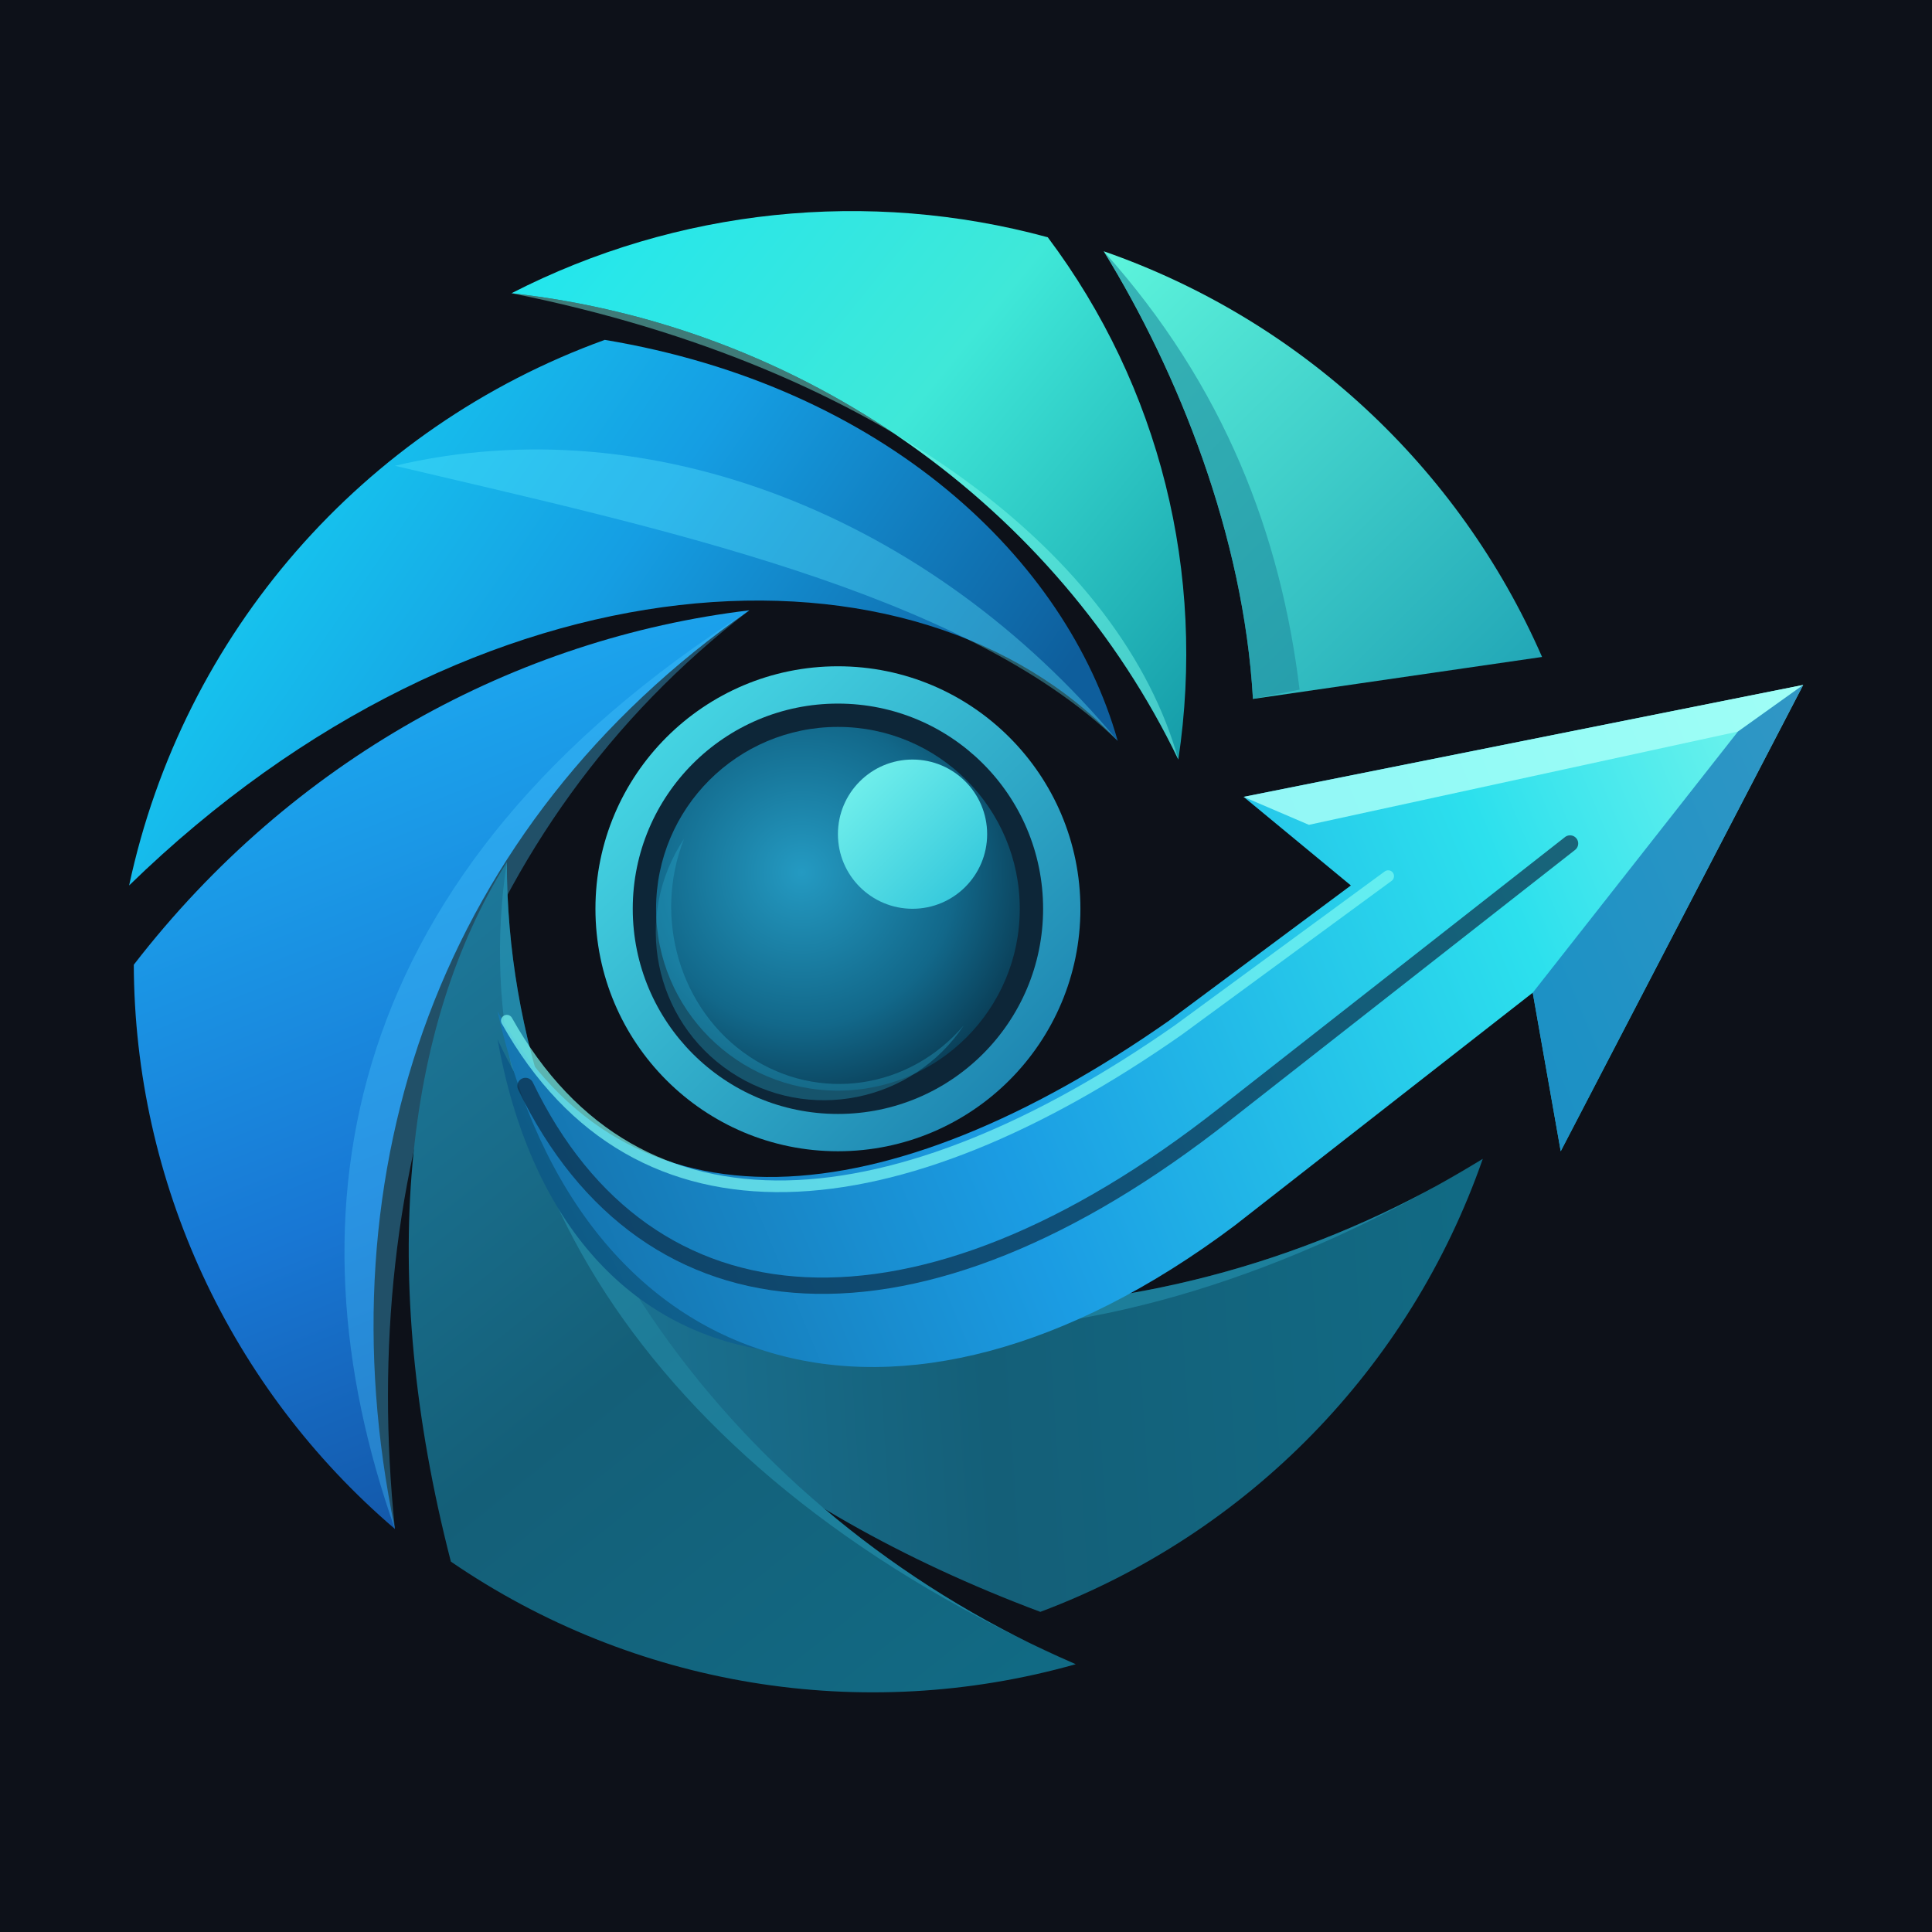
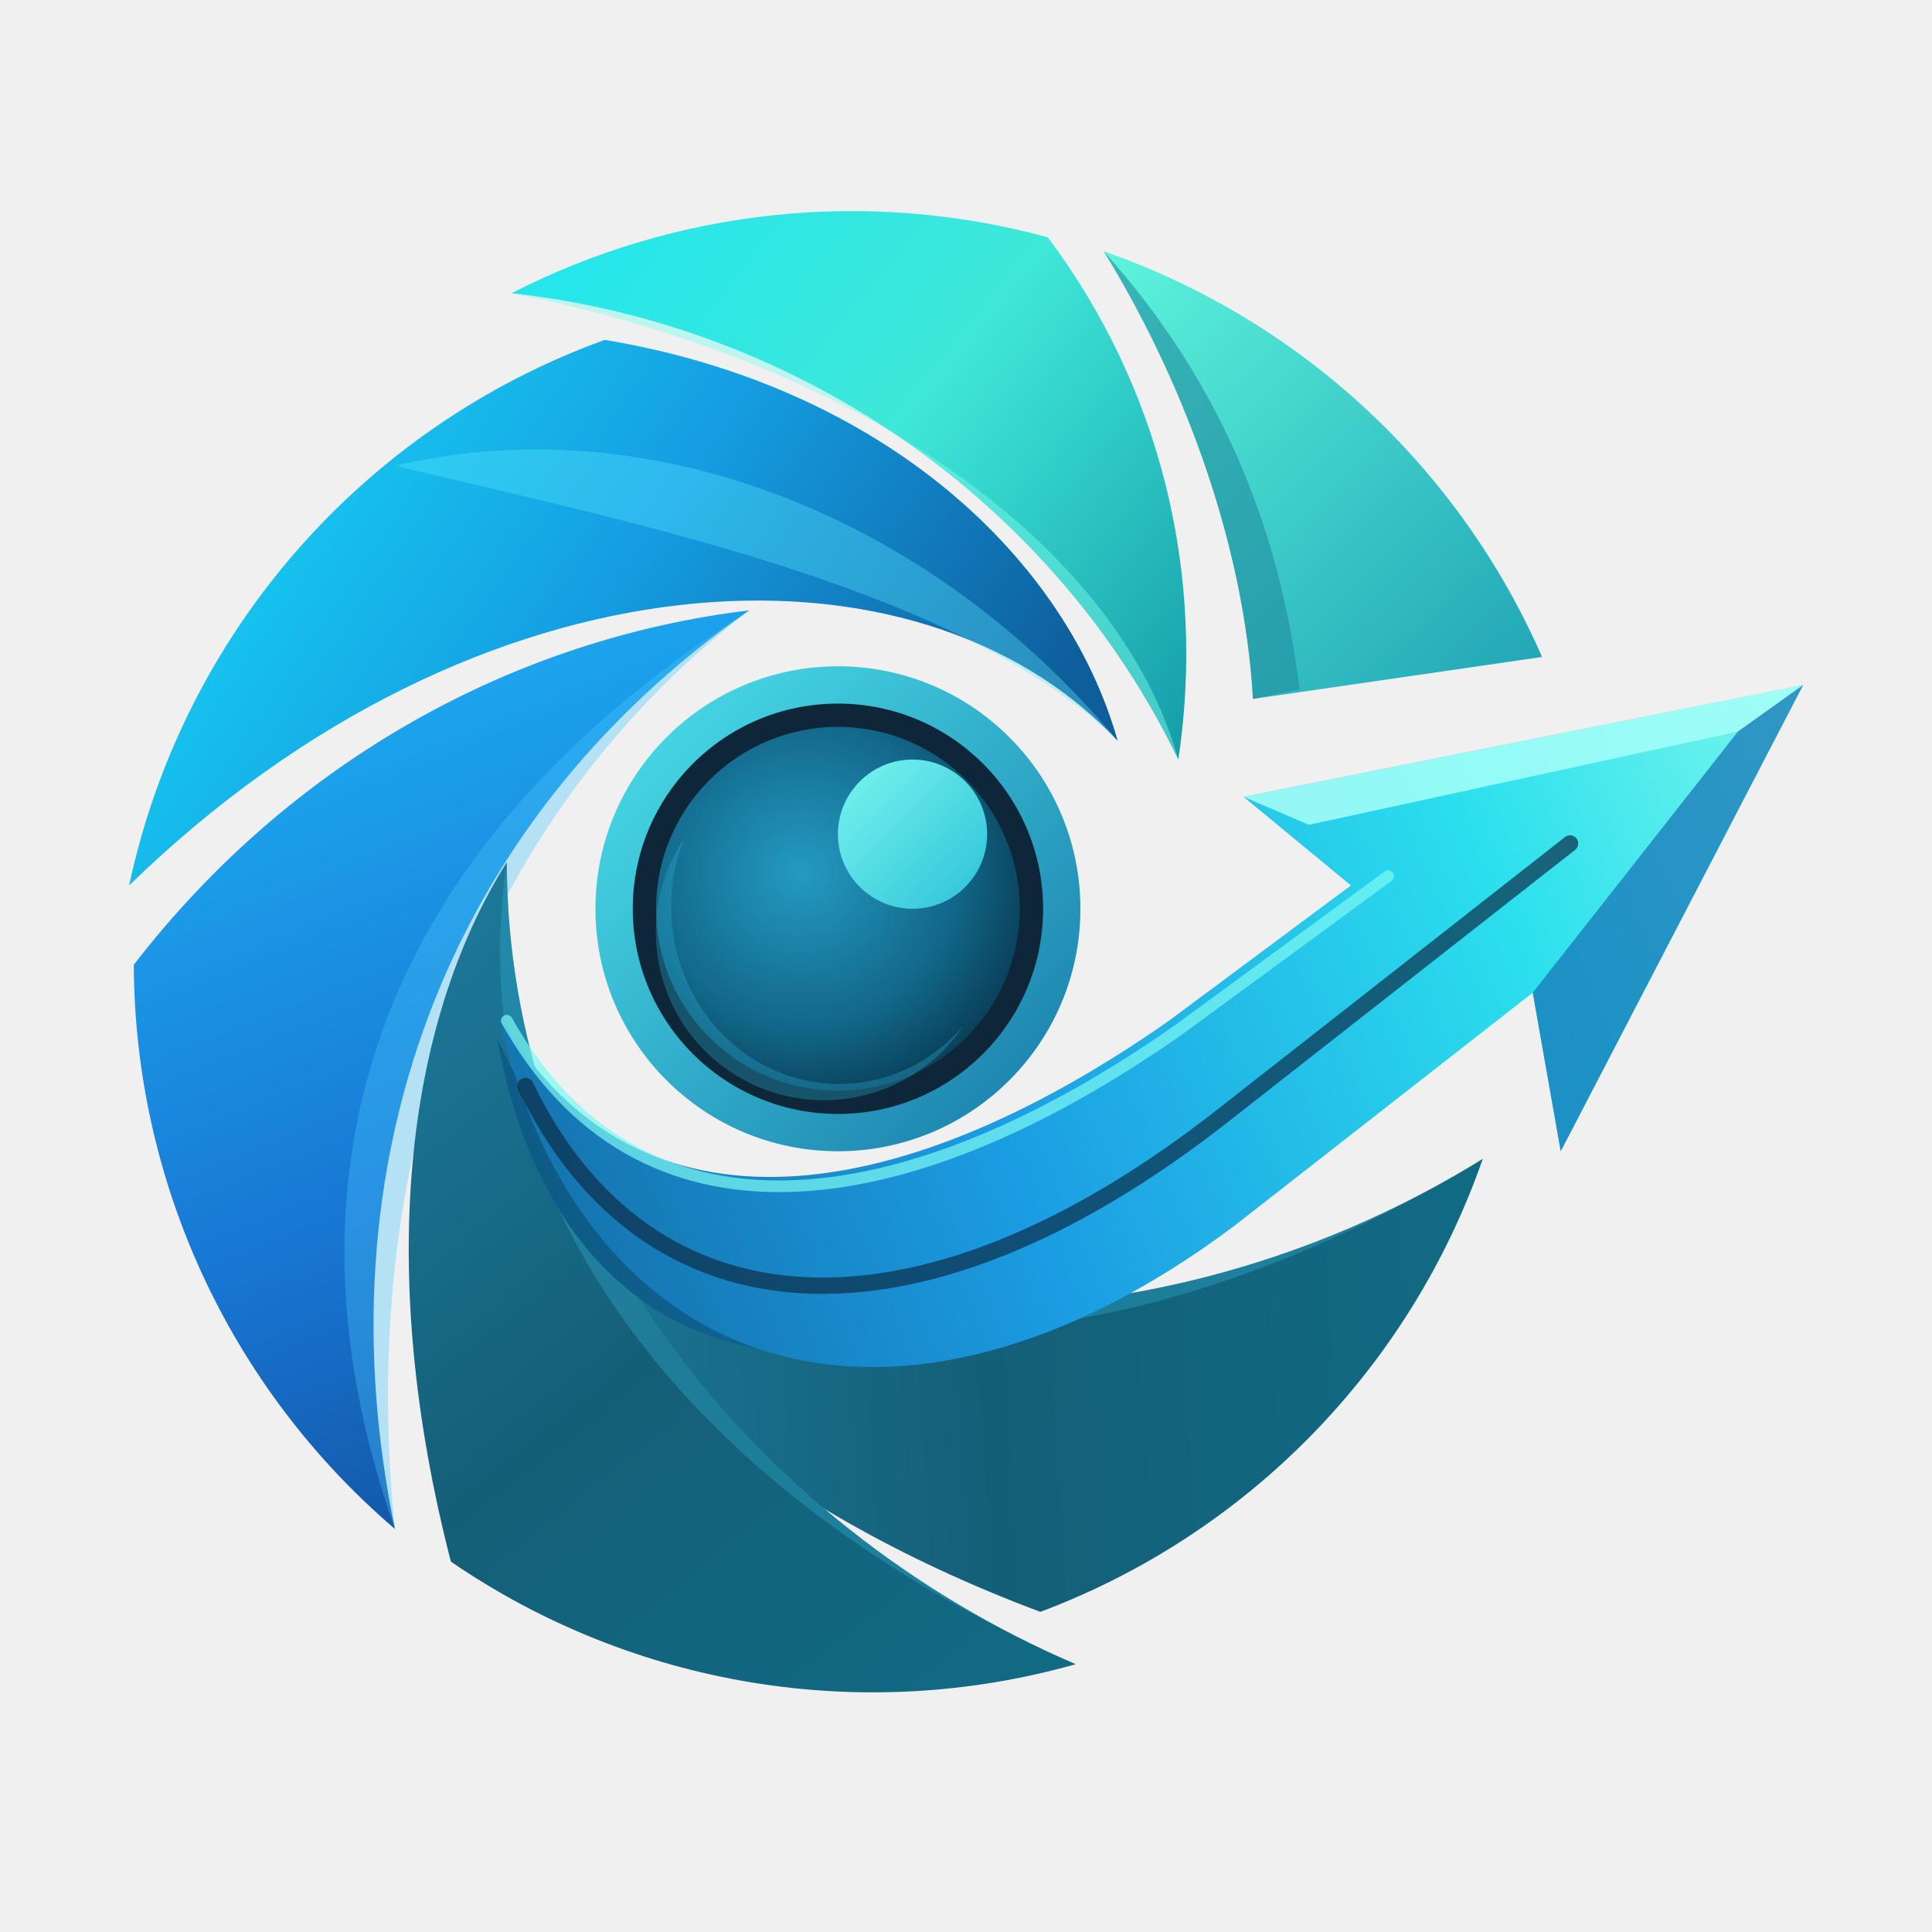
<svg xmlns="http://www.w3.org/2000/svg" width="1080" height="1080" viewBox="0 0 1080 1080">
  <path id="Color-Fill" fill="#ffffff" stroke="none" visibility="hidden" d="M 0 0 L 1080 0 L 1080 1080 L 0 1080 Z" />
-   <path id="1CanvasBackground" fill="#0d1119" stroke="none" d="M 0 0 L 1080 0 L 1080 1080 L 0 1080 Z" />
  <g id="Group">
    <g id="g1">
      <g id="7BottomBlade-copy">
        <linearGradient id="linearGradient1" x1="358.323" y1="444.402" x2="731.19" y2="908.494" gradientUnits="userSpaceOnUse" gradientTransform="matrix(0.573576 -0.819152 0.819152 0.573576 -321.8163 734.6918)">
          <stop offset="1e-05" stop-color="#1e7b9e" stop-opacity="1" />
          <stop offset="0.5" stop-color="#145f78" stop-opacity="1" />
          <stop offset="1" stop-color="#116b85" stop-opacity="1" />
        </linearGradient>
        <path id="Path" fill="url(#linearGradient1)" stroke="none" d="M 828.884 647.802 C 788.127 764.749 697.507 857.535 581.555 901.041 C 425.243 842.506 321.042 750.45 279.2 651.142 C 439.348 763.28 660.163 752.419 828.884 647.802 Z" />
        <path id="path1" fill="#2ca8c9" stroke="none" opacity="0.4" d="M 279.2 651.142 C 403.043 769.681 607.411 782.309 828.884 647.802 C 660.163 752.419 439.348 763.28 279.2 651.142 Z" />
      </g>
      <g id="3UpperRightBlade">
        <linearGradient id="linearGradient2" x1="616.989" y1="140.458" x2="862.023" y2="390.705" gradientUnits="userSpaceOnUse">
          <stop offset="1e-05" stop-color="#5df5dc" stop-opacity="1" />
          <stop offset="1" stop-color="#1fa3b5" stop-opacity="1" />
        </linearGradient>
        <path id="path2" fill="url(#linearGradient2)" stroke="none" d="M 616.989 140.458 C 726.682 178.638 815.485 260.829 862.023 367.245 L 700.405 390.705 C 695.192 299.469 658.697 208.234 616.989 140.458 Z" />
        <path id="path3" fill="#208c9e" stroke="none" opacity="0.6" d="M 616.989 140.458 C 684.765 216.054 716.045 299.469 726.472 385.492 L 700.405 390.705 C 695.192 299.469 658.697 208.234 616.989 140.458 Z" />
      </g>
      <g id="4TopBlade">
        <linearGradient id="linearGradient3" x1="285.934" y1="118" x2="663.131" y2="424.593" gradientUnits="userSpaceOnUse">
          <stop offset="1e-05" stop-color="#1fe6f0" stop-opacity="1" />
          <stop offset="0.5" stop-color="#3fe8d8" stop-opacity="1" />
          <stop offset="1" stop-color="#159ba8" stop-opacity="1" />
        </linearGradient>
        <path id="path4" fill="url(#linearGradient3)" stroke="none" d="M 285.934 163.919 C 378.466 116.489 485.378 105.333 585.709 132.638 C 648.27 216.054 674.338 320.323 658.697 424.593 C 590.922 283.829 450.158 182.166 285.934 163.919 Z" />
        <path id="path5" fill="#7cfceb" stroke="none" opacity="0.45" d="M 285.934 163.919 C 450.158 182.166 590.922 283.829 658.697 424.593 C 627.416 312.503 494.473 205.627 285.934 163.919 Z" />
      </g>
      <g id="5TopLeftBlade">
        <linearGradient id="linearGradient4" x1="72.181" y1="189.986" x2="514.284" y2="494.975" gradientUnits="userSpaceOnUse">
          <stop offset="1e-05" stop-color="#18e2f7" stop-opacity="1" />
          <stop offset="0.55" stop-color="#159ee3" stop-opacity="1" />
          <stop offset="1" stop-color="#0e5e9c" stop-opacity="1" />
        </linearGradient>
        <path id="path6" fill="url(#linearGradient4)" stroke="none" d="M 72.181 494.975 C 102.261 354.25 202.76 238.973 338.069 189.986 C 494.473 216.054 596.136 312.503 624.81 414.166 C 512.72 294.256 267.687 304.683 72.181 494.975 Z" />
        <path id="path7" fill="#5cebff" stroke="none" opacity="0.35" d="M 220.765 260.368 C 364.136 226.481 520.54 289.042 624.81 414.166 C 538.787 330.75 364.136 294.256 220.765 260.368 Z" />
      </g>
      <g id="6BottomLeftBlade">
        <linearGradient id="linearGradient5" x1="143.606" y1="341.177" x2="350.06" y2="854.704" gradientUnits="userSpaceOnUse">
          <stop offset="1e-05" stop-color="#1db3f5" stop-opacity="1" />
          <stop offset="0.6" stop-color="#1877d4" stop-opacity="1" />
          <stop offset="1" stop-color="#12509e" stop-opacity="1" />
        </linearGradient>
        <path id="path8" fill="url(#linearGradient5)" stroke="none" d="M 220.765 854.704 C 128.531 775.814 75.236 660.659 74.788 539.289 C 163.417 424.593 288.541 356.818 418.877 341.177 C 246.833 461.087 179.058 653.986 220.765 854.704 Z" />
        <path id="path9" fill="#47c7fc" stroke="none" opacity="0.35" d="M 220.765 854.704 C 158.204 677.446 189.485 487.154 418.877 341.177 C 262.473 461.087 199.912 653.986 220.765 854.704 Z" />
      </g>
      <g id="7BottomBlade">
        <linearGradient id="linearGradient6" x1="228.482" y1="481.941" x2="601.349" y2="946.033" gradientUnits="userSpaceOnUse">
          <stop offset="1e-05" stop-color="#1e7b9e" stop-opacity="1" />
          <stop offset="0.5" stop-color="#145f78" stop-opacity="1" />
          <stop offset="1" stop-color="#116b85" stop-opacity="1" />
        </linearGradient>
        <path id="path10" fill="url(#linearGradient6)" stroke="none" d="M 601.349 930.3 C 482.175 963.992 354.191 942.98 252.046 872.952 C 210.338 711.334 225.979 573.177 283.327 481.941 C 283.327 677.446 418.877 852.098 601.349 930.3 Z" />
        <path id="path11" fill="#2ca8c9" stroke="none" opacity="0.4" d="M 283.327 481.941 C 257.26 651.379 364.136 826.03 601.349 930.3 C 418.877 852.098 283.327 677.446 283.327 481.941 Z" />
      </g>
      <g id="10SweepingArrow">
        <linearGradient id="linearGradient7" x1="278.114" y1="756.913" x2="856.809" y2="461.087" gradientUnits="userSpaceOnUse">
          <stop offset="1e-05" stop-color="#0d527a" stop-opacity="1" />
          <stop offset="0.5" stop-color="#137cb5" stop-opacity="1" />
          <stop offset="1" stop-color="#1da8e8" stop-opacity="1" />
        </linearGradient>
        <path id="path12" fill="url(#linearGradient7)" stroke="none" d="M 278.114 580.997 C 314.608 784.323 494.473 810.39 669.124 664.413 L 856.809 502.795 L 807.281 461.087 L 643.057 601.851 C 486.653 732.188 340.675 716.547 278.114 580.997 Z" />
        <linearGradient id="linearGradient8" x1="278.114" y1="687.919" x2="1008" y2="382.885" gradientUnits="userSpaceOnUse">
          <stop offset="1e-05" stop-color="#146fa8" stop-opacity="1" />
          <stop offset="0.35" stop-color="#1b9ce3" stop-opacity="1" />
          <stop offset="0.75" stop-color="#2ce0ed" stop-opacity="1" />
          <stop offset="1" stop-color="#7af7ec" stop-opacity="1" />
        </linearGradient>
        <path id="path13" fill="url(#linearGradient8)" stroke="none" d="M 278.114 565.357 C 351.102 695.693 497.08 680.053 653.484 570.57 L 755.146 494.975 L 695.192 445.447 L 1008 382.885 L 872.45 643.559 L 856.809 554.93 L 689.978 685.266 C 502.293 826.03 325.035 773.896 278.114 565.357 Z" />
        <path id="path14" fill="#a6fff8" stroke="none" opacity="0.85" d="M 695.192 445.447 L 1008 382.885 L 971.506 408.952 L 731.686 461.087 Z" />
        <path id="path15" fill="#1877b8" stroke="none" opacity="0.75" d="M 1008 382.885 L 872.45 643.559 L 856.809 554.93 L 971.506 408.952 Z" />
        <path id="path16" fill="none" stroke="#0b2d48" stroke-width="9.124" stroke-linecap="round" opacity="0.7" d="M 293.754 607.064 C 361.529 747.828 512.72 758.255 684.765 622.705 L 877.663 471.514" />
        <path id="path17" fill="none" stroke="#7cf9f2" stroke-width="6.517" stroke-linecap="round" opacity="0.7" d="M 283.327 570.57 C 356.316 700.907 502.293 685.266 658.697 575.784 L 776 489.761" />
      </g>
      <g id="9CentralLensEye">
        <linearGradient id="linearGradient9" x1="332.855" y1="372.458" x2="603.956" y2="643.559" gradientUnits="userSpaceOnUse">
          <stop offset="1e-05" stop-color="#4ce3ec" stop-opacity="1" />
          <stop offset="1" stop-color="#1778a8" stop-opacity="1" />
        </linearGradient>
        <path id="path18" fill="url(#linearGradient9)" stroke="none" d="M 603.956 508.008 C 603.956 582.871 543.268 643.559 468.405 643.559 C 393.543 643.559 332.855 582.871 332.855 508.008 C 332.855 433.146 393.543 372.458 468.405 372.458 C 543.268 372.458 603.956 433.146 603.956 508.008 Z" />
        <path id="path19" fill="#0d2638" stroke="none" d="M 583.102 508.008 C 583.102 571.354 531.751 622.705 468.405 622.705 C 405.06 622.705 353.709 571.354 353.709 508.008 C 353.709 444.663 405.06 393.312 468.405 393.312 C 531.751 393.312 583.102 444.663 583.102 508.008 Z" />
        <radialGradient id="radialGradient1" cx="448.073" cy="487.676" r="132.162" fx="448.073" fy="487.676" gradientUnits="userSpaceOnUse">
          <stop offset="1e-05" stop-color="#249ac2" stop-opacity="1" />
          <stop offset="0.65" stop-color="#12688a" stop-opacity="1" />
          <stop offset="1" stop-color="#0a3f58" stop-opacity="1" />
        </radialGradient>
        <path id="path20" fill="url(#radialGradient1)" stroke="none" d="M 570.068 508.008 C 570.068 564.155 524.552 609.671 468.405 609.671 C 412.259 609.671 366.743 564.155 366.743 508.008 C 366.743 451.862 412.259 406.346 468.405 406.346 C 524.552 406.346 570.068 451.862 570.068 508.008 Z" />
        <path id="path21" fill="#29a9ce" stroke="none" opacity="0.35" d="M 382.383 468.907 C 353.59 512.097 365.261 570.451 408.45 599.244 C 451.64 628.037 509.994 616.367 538.787 573.177 C 508.2 609.031 457.588 616.407 418.941 590.642 C 380.294 564.878 364.855 513.468 382.383 468.907 Z" />
        <linearGradient id="linearGradient10" x1="468.405" y1="424.593" x2="551.821" y2="508.008" gradientUnits="userSpaceOnUse">
          <stop offset="1e-05" stop-color="#7af5ee" stop-opacity="1" />
          <stop offset="1" stop-color="#2bc2d9" stop-opacity="1" />
        </linearGradient>
        <path id="path22" fill="url(#linearGradient10)" stroke="none" d="M 551.821 466.301 C 551.821 489.335 533.148 508.008 510.113 508.008 C 487.079 508.008 468.405 489.335 468.405 466.301 C 468.405 443.266 487.079 424.593 510.113 424.593 C 533.148 424.593 551.821 443.266 551.821 466.301 Z" />
      </g>
    </g>
  </g>
</svg>
